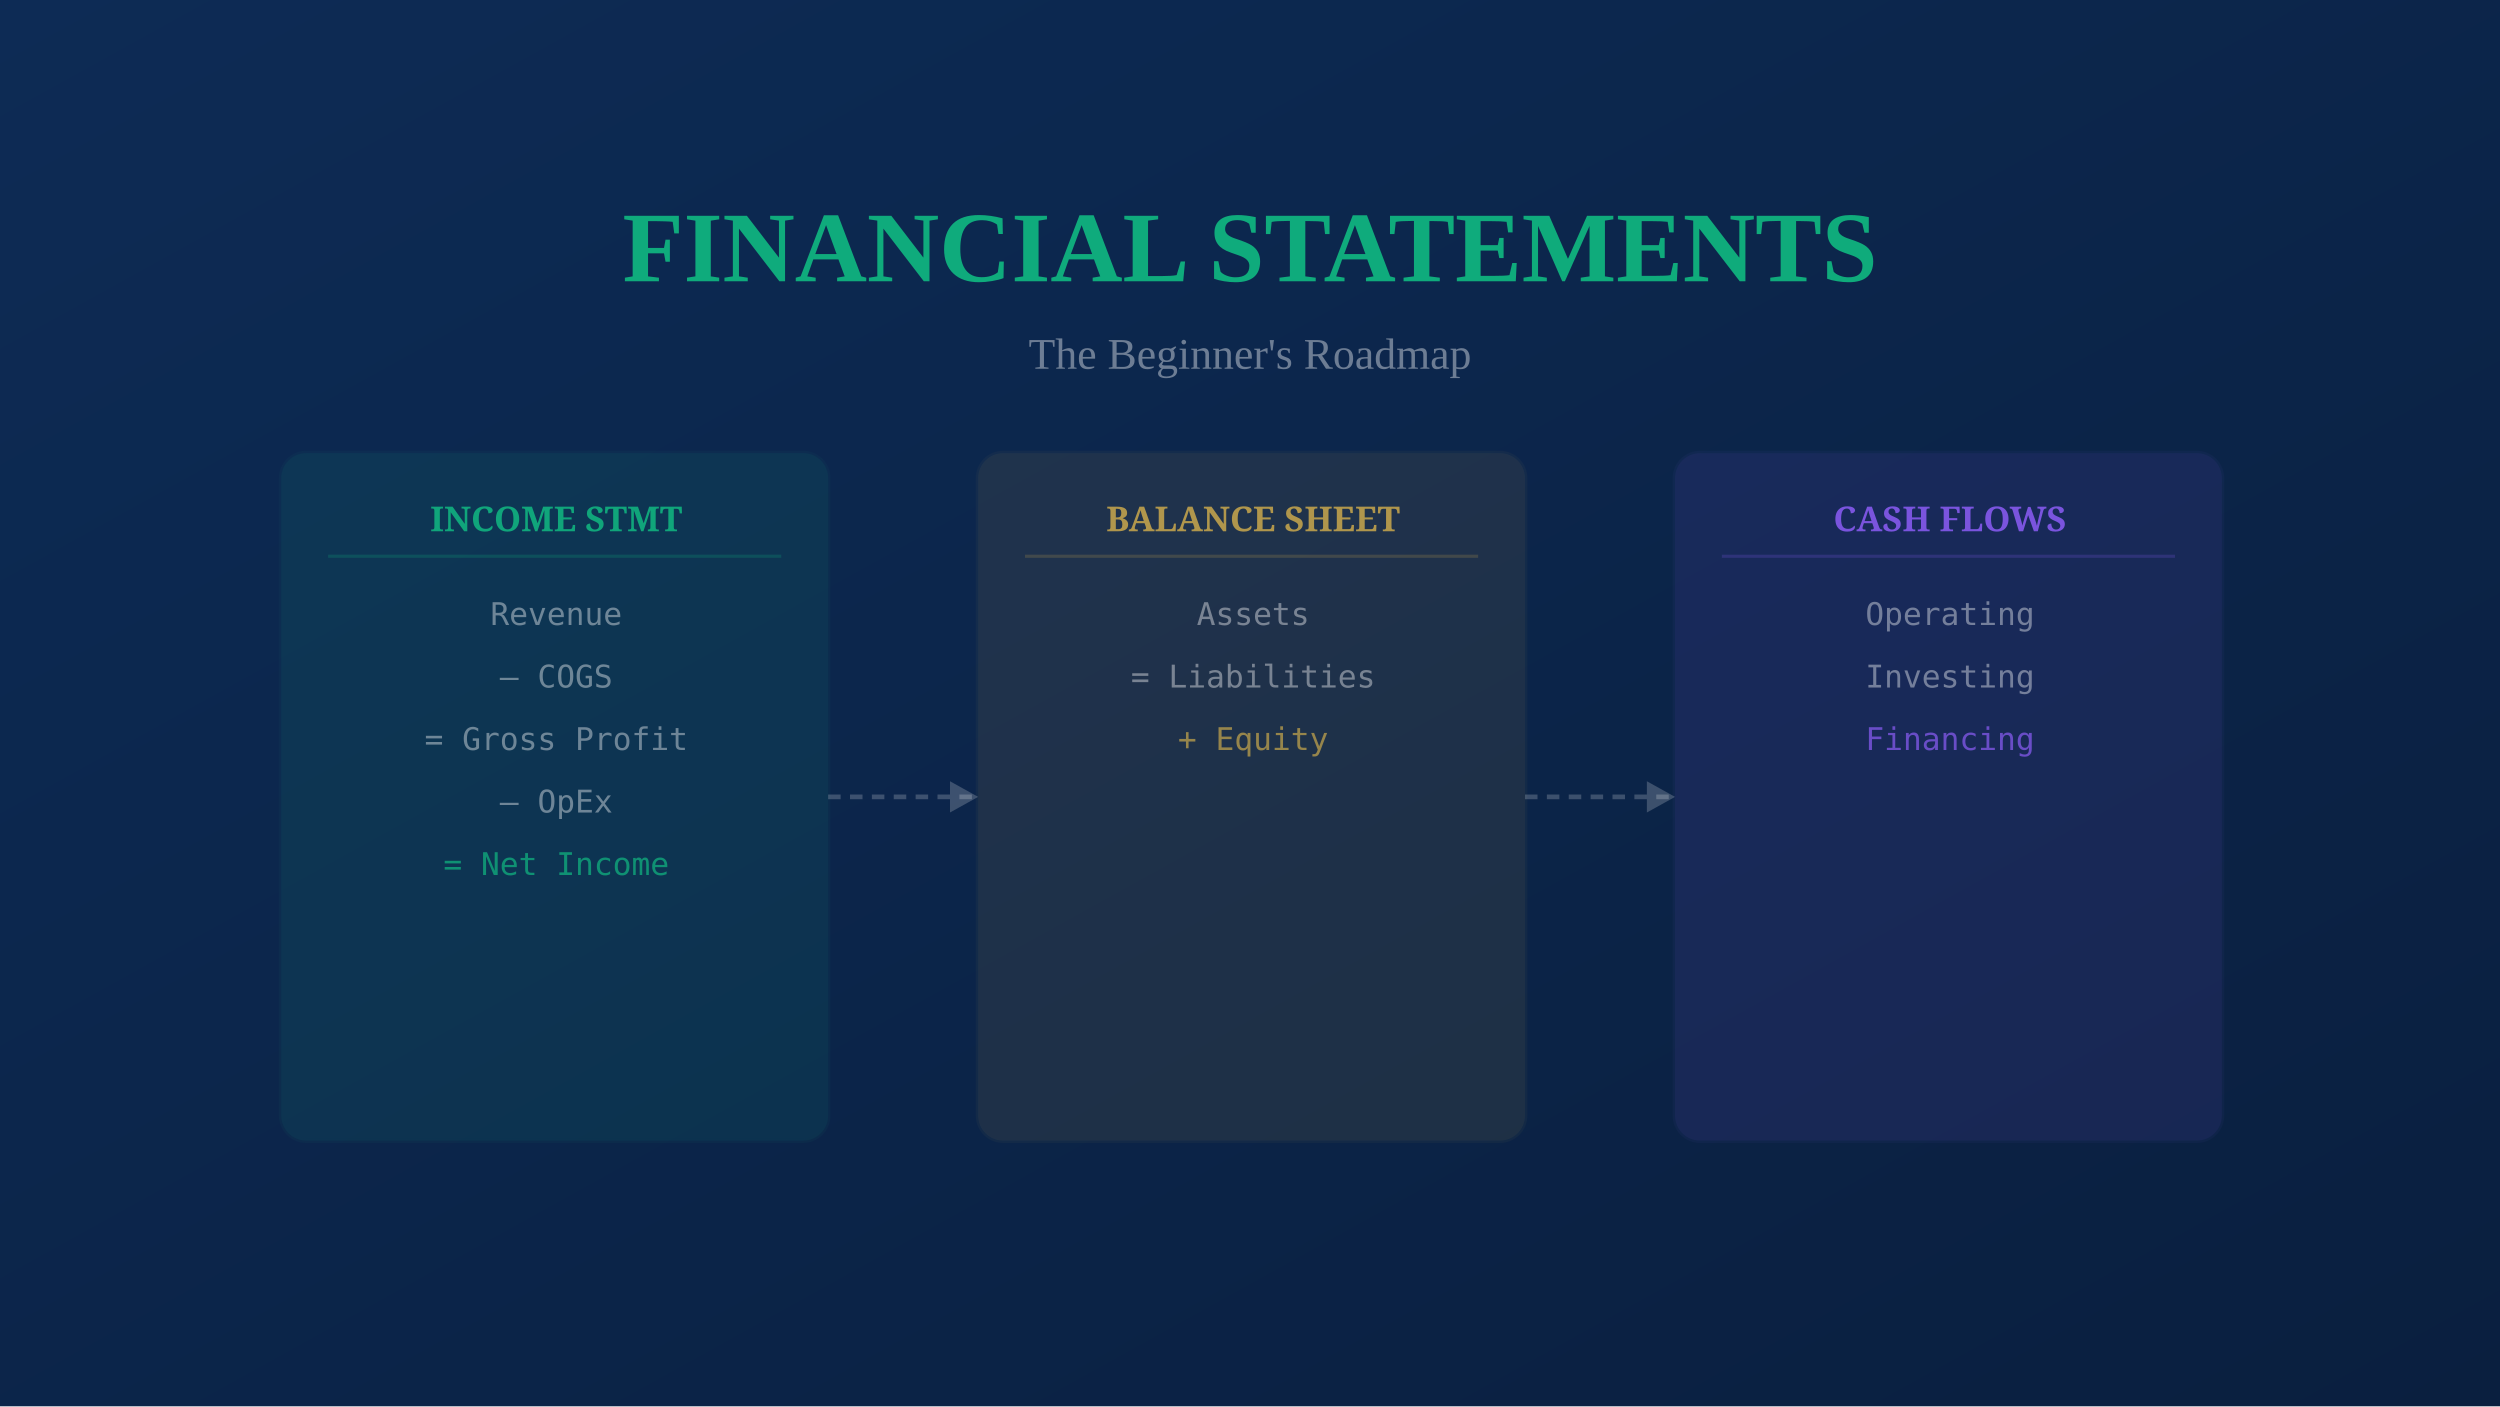
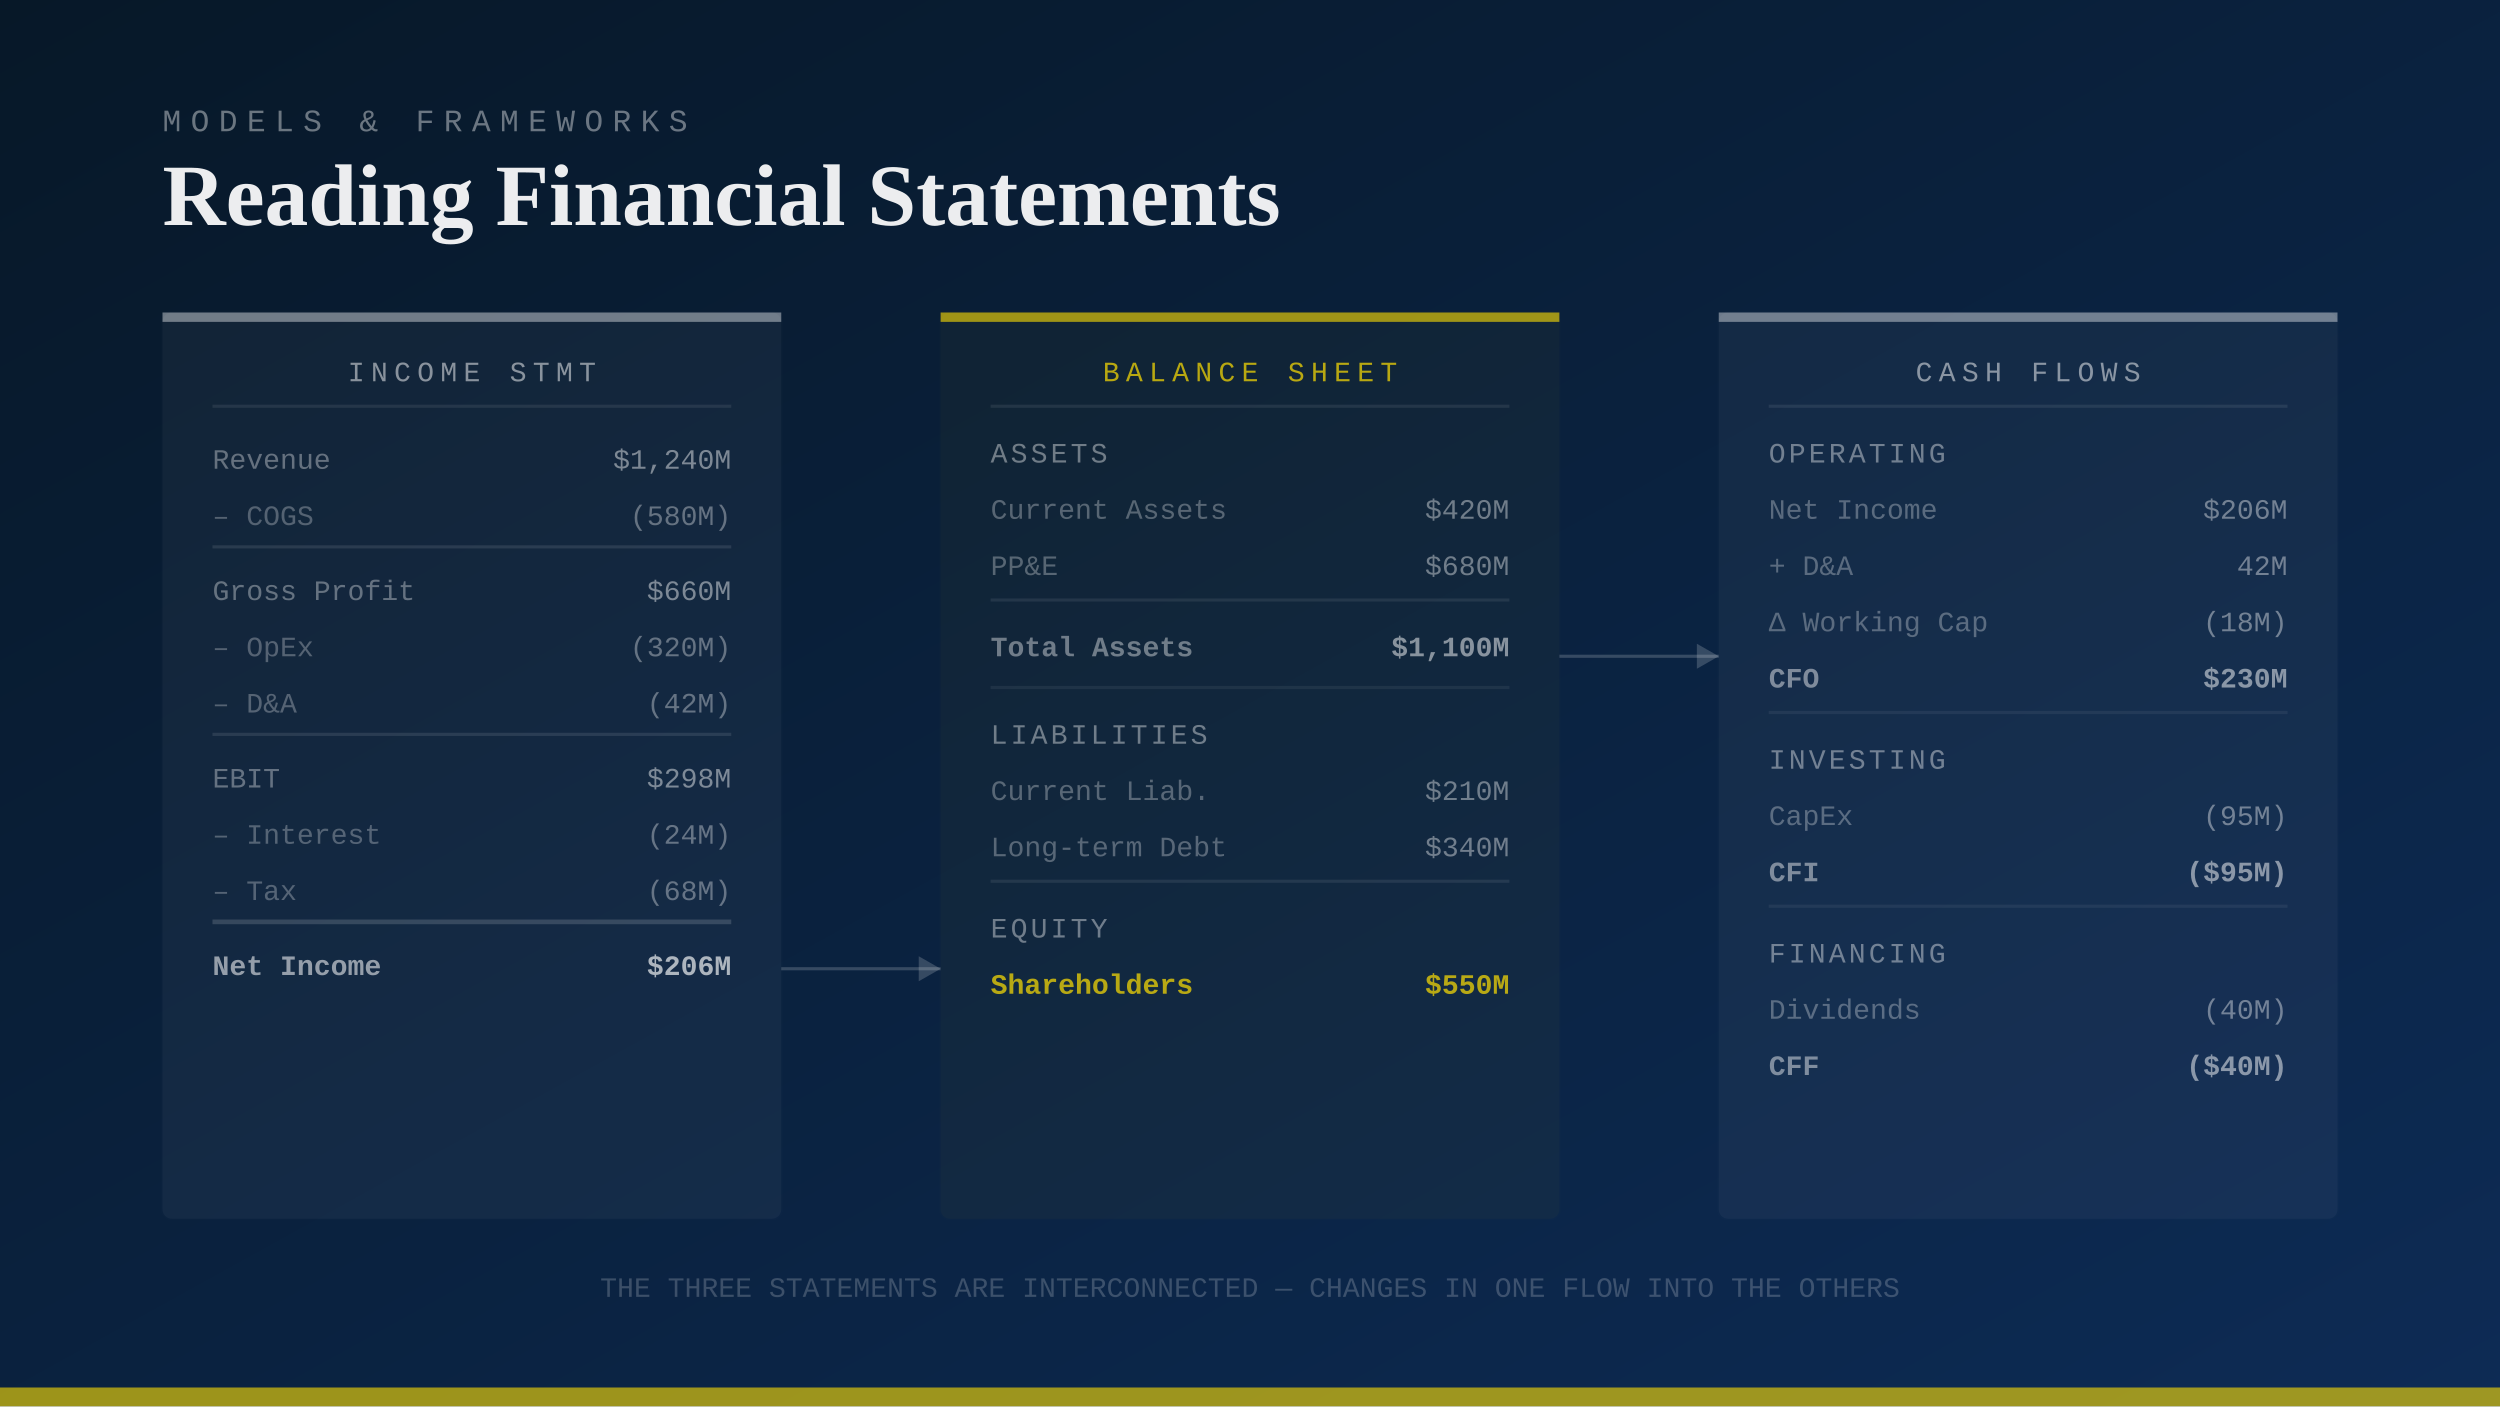
<svg xmlns="http://www.w3.org/2000/svg" width="800" height="450" viewBox="0 0 800 450">
  <defs>
    <linearGradient id="bg" x1="0%" y1="0%" x2="100%" y2="100%">
-       <stop offset="0%" style="stop-color:#0D2B55" />
-       <stop offset="100%" style="stop-color:#0a1f3f" />
+       <stop offset="0%" style="stop-color:#071828" />
+       <stop offset="100%" style="stop-color:#0D2B55" />
    </linearGradient>
  </defs>
  <rect width="800" height="450" fill="url(#bg)" />
-   <rect x="90" y="145" width="175" height="220" rx="8" fill="#10B981" opacity="0.1" stroke="#10B981" stroke-width="1.5" stroke-opacity="0.4" />
-   <text x="178" y="170" font-family="Georgia, serif" font-size="11" font-weight="bold" fill="#10B981" opacity="0.85" text-anchor="middle">INCOME STMT</text>
-   <line x1="105" y1="178" x2="250" y2="178" stroke="#10B981" stroke-opacity="0.2" stroke-width="1" />
-   <text x="178" y="200" font-family="monospace" font-size="10" fill="white" opacity="0.4" text-anchor="middle">Revenue</text>
-   <text x="178" y="220" font-family="monospace" font-size="10" fill="white" opacity="0.4" text-anchor="middle">– COGS</text>
-   <text x="178" y="240" font-family="monospace" font-size="10" fill="white" opacity="0.4" text-anchor="middle">= Gross Profit</text>
-   <text x="178" y="260" font-family="monospace" font-size="10" fill="white" opacity="0.4" text-anchor="middle">– OpEx</text>
-   <text x="178" y="280" font-family="monospace" font-size="10" fill="#10B981" opacity="0.7" text-anchor="middle">= Net Income</text>
-   <rect x="313" y="145" width="175" height="220" rx="8" fill="#C9A84C" opacity="0.1" stroke="#C9A84C" stroke-width="1.5" stroke-opacity="0.4" />
-   <text x="401" y="170" font-family="Georgia, serif" font-size="11" font-weight="bold" fill="#C9A84C" opacity="0.85" text-anchor="middle">BALANCE SHEET</text>
-   <line x1="328" y1="178" x2="473" y2="178" stroke="#C9A84C" stroke-opacity="0.2" stroke-width="1" />
-   <text x="401" y="200" font-family="monospace" font-size="10" fill="white" opacity="0.4" text-anchor="middle">Assets</text>
-   <text x="401" y="220" font-family="monospace" font-size="10" fill="white" opacity="0.4" text-anchor="middle">= Liabilities</text>
-   <text x="401" y="240" font-family="monospace" font-size="10" fill="#C9A84C" opacity="0.7" text-anchor="middle">+ Equity</text>
-   <rect x="536" y="145" width="175" height="220" rx="8" fill="#8B5CF6" opacity="0.1" stroke="#8B5CF6" stroke-width="1.5" stroke-opacity="0.4" />
-   <text x="624" y="170" font-family="Georgia, serif" font-size="11" font-weight="bold" fill="#8B5CF6" opacity="0.85" text-anchor="middle">CASH FLOWS</text>
-   <line x1="551" y1="178" x2="696" y2="178" stroke="#8B5CF6" stroke-opacity="0.2" stroke-width="1" />
-   <text x="624" y="200" font-family="monospace" font-size="10" fill="white" opacity="0.4" text-anchor="middle">Operating</text>
-   <text x="624" y="220" font-family="monospace" font-size="10" fill="white" opacity="0.4" text-anchor="middle">Investing</text>
-   <text x="624" y="240" font-family="monospace" font-size="10" fill="#8B5CF6" opacity="0.7" text-anchor="middle">Financing</text>
-   <line x1="265" y1="255" x2="313" y2="255" stroke="white" stroke-opacity="0.2" stroke-width="1.5" stroke-dasharray="4 3" />
-   <polygon points="313,255 304,250 304,260" fill="white" opacity="0.2" />
-   <line x1="488" y1="255" x2="536" y2="255" stroke="white" stroke-opacity="0.2" stroke-width="1.5" stroke-dasharray="4 3" />
-   <polygon points="536,255 527,250 527,260" fill="white" opacity="0.2" />
-   <text x="400" y="90" font-family="Georgia, 'Times New Roman', serif" font-size="32" font-weight="bold" fill="#10B981" opacity="0.9" text-anchor="middle">FINANCIAL STATEMENTS</text>
-   <text x="400" y="118" font-family="Georgia, 'Times New Roman', serif" font-size="14" fill="#ffffff" opacity="0.4" text-anchor="middle">The Beginner's Roadmap</text>
+   <rect x="0" y="444" width="800" height="6" fill="#FFDF01" opacity="0.6" />
+   <text x="52" y="42" font-family="'Courier New',monospace" font-size="10" fill="white" opacity="0.4" letter-spacing="3">MODELS &amp; FRAMEWORKS</text>
+   <text x="52" y="72" font-family="Georgia,'Times New Roman',serif" font-size="28" font-weight="bold" fill="white" opacity="0.92">Reading Financial Statements</text>
+   <rect x="52" y="100" width="198" height="290" rx="3" fill="white" opacity="0.04" stroke="white" stroke-opacity="0.12" stroke-width="1" />
+   <rect x="52" y="100" width="198" height="3" rx="0" fill="white" opacity="0.4" />
+   <text x="151" y="122" font-family="'Courier New',monospace" font-size="9" fill="white" opacity="0.5" text-anchor="middle" letter-spacing="2">INCOME STMT</text>
+   <line x1="68" y1="130" x2="234" y2="130" stroke="white" stroke-opacity="0.08" stroke-width="1" />
+   <text x="68" y="150" font-family="'Courier New',monospace" font-size="9" fill="white" opacity="0.35">Revenue</text>
+   <text x="234" y="150" font-family="'Courier New',monospace" font-size="9" fill="white" opacity="0.45" text-anchor="end">$1,240M</text>
+   <text x="68" y="168" font-family="'Courier New',monospace" font-size="9" fill="white" opacity="0.28">– COGS</text>
+   <text x="234" y="168" font-family="'Courier New',monospace" font-size="9" fill="white" opacity="0.35" text-anchor="end">(580M)</text>
+   <line x1="68" y1="175" x2="234" y2="175" stroke="white" stroke-opacity="0.1" stroke-width="1" />
+   <text x="68" y="192" font-family="'Courier New',monospace" font-size="9" fill="white" opacity="0.35">Gross Profit</text>
+   <text x="234" y="192" font-family="'Courier New',monospace" font-size="9" fill="white" opacity="0.45" text-anchor="end">$660M</text>
+   <text x="68" y="210" font-family="'Courier New',monospace" font-size="9" fill="white" opacity="0.28">– OpEx</text>
+   <text x="234" y="210" font-family="'Courier New',monospace" font-size="9" fill="white" opacity="0.35" text-anchor="end">(320M)</text>
+   <text x="68" y="228" font-family="'Courier New',monospace" font-size="9" fill="white" opacity="0.28">– D&amp;A</text>
+   <text x="234" y="228" font-family="'Courier New',monospace" font-size="9" fill="white" opacity="0.35" text-anchor="end">(42M)</text>
+   <line x1="68" y1="235" x2="234" y2="235" stroke="white" stroke-opacity="0.1" stroke-width="1" />
+   <text x="68" y="252" font-family="'Courier New',monospace" font-size="9" fill="white" opacity="0.35">EBIT</text>
+   <text x="234" y="252" font-family="'Courier New',monospace" font-size="9" fill="white" opacity="0.45" text-anchor="end">$298M</text>
+   <text x="68" y="270" font-family="'Courier New',monospace" font-size="9" fill="white" opacity="0.28">– Interest</text>
+   <text x="234" y="270" font-family="'Courier New',monospace" font-size="9" fill="white" opacity="0.35" text-anchor="end">(24M)</text>
+   <text x="68" y="288" font-family="'Courier New',monospace" font-size="9" fill="white" opacity="0.28">– Tax</text>
+   <text x="234" y="288" font-family="'Courier New',monospace" font-size="9" fill="white" opacity="0.35" text-anchor="end">(68M)</text>
+   <line x1="68" y1="295" x2="234" y2="295" stroke="white" stroke-opacity="0.15" stroke-width="1.5" />
+   <text x="68" y="312" font-family="'Courier New',monospace" font-size="9" fill="white" opacity="0.55" font-weight="bold">Net Income</text>
+   <text x="234" y="312" font-family="'Courier New',monospace" font-size="9" fill="white" opacity="0.65" text-anchor="end" font-weight="bold">$206M</text>
+   <rect x="301" y="100" width="198" height="290" rx="3" fill="#FFDF01" opacity="0.03" stroke="#FFDF01" stroke-opacity="0.2" stroke-width="1" />
+   <rect x="301" y="100" width="198" height="3" rx="0" fill="#FFDF01" opacity="0.6" />
+   <text x="400" y="122" font-family="'Courier New',monospace" font-size="9" fill="#FFDF01" opacity="0.7" text-anchor="middle" letter-spacing="2">BALANCE SHEET</text>
+   <line x1="317" y1="130" x2="483" y2="130" stroke="white" stroke-opacity="0.08" stroke-width="1" />
+   <text x="317" y="148" font-family="'Courier New',monospace" font-size="9" fill="white" opacity="0.4" letter-spacing="1">ASSETS</text>
+   <text x="317" y="166" font-family="'Courier New',monospace" font-size="9" fill="white" opacity="0.3">Current Assets</text>
+   <text x="483" y="166" font-family="'Courier New',monospace" font-size="9" fill="white" opacity="0.4" text-anchor="end">$420M</text>
+   <text x="317" y="184" font-family="'Courier New',monospace" font-size="9" fill="white" opacity="0.3">PP&amp;E</text>
+   <text x="483" y="184" font-family="'Courier New',monospace" font-size="9" fill="white" opacity="0.4" text-anchor="end">$680M</text>
+   <line x1="317" y1="192" x2="483" y2="192" stroke="white" stroke-opacity="0.08" stroke-width="1" />
+   <text x="317" y="210" font-family="'Courier New',monospace" font-size="9" fill="white" opacity="0.4" font-weight="bold">Total Assets</text>
+   <text x="483" y="210" font-family="'Courier New',monospace" font-size="9" fill="white" opacity="0.5" text-anchor="end" font-weight="bold">$1,100M</text>
+   <line x1="317" y1="220" x2="483" y2="220" stroke="white" stroke-opacity="0.06" stroke-width="1" />
+   <text x="317" y="238" font-family="'Courier New',monospace" font-size="9" fill="white" opacity="0.4" letter-spacing="1">LIABILITIES</text>
+   <text x="317" y="256" font-family="'Courier New',monospace" font-size="9" fill="white" opacity="0.3">Current Liab.</text>
+   <text x="483" y="256" font-family="'Courier New',monospace" font-size="9" fill="white" opacity="0.4" text-anchor="end">$210M</text>
+   <text x="317" y="274" font-family="'Courier New',monospace" font-size="9" fill="white" opacity="0.3">Long-term Debt</text>
+   <text x="483" y="274" font-family="'Courier New',monospace" font-size="9" fill="white" opacity="0.4" text-anchor="end">$340M</text>
+   <line x1="317" y1="282" x2="483" y2="282" stroke="white" stroke-opacity="0.08" stroke-width="1" />
+   <text x="317" y="300" font-family="'Courier New',monospace" font-size="9" fill="white" opacity="0.4" letter-spacing="1">EQUITY</text>
+   <text x="317" y="318" font-family="'Courier New',monospace" font-size="9" fill="#FFDF01" opacity="0.7" font-weight="bold">Shareholders</text>
+   <text x="483" y="318" font-family="'Courier New',monospace" font-size="9" fill="#FFDF01" opacity="0.7" text-anchor="end" font-weight="bold">$550M</text>
+   <rect x="550" y="100" width="198" height="290" rx="3" fill="white" opacity="0.04" stroke="white" stroke-opacity="0.12" stroke-width="1" />
+   <rect x="550" y="100" width="198" height="3" rx="0" fill="white" opacity="0.4" />
+   <text x="649" y="122" font-family="'Courier New',monospace" font-size="9" fill="white" opacity="0.5" text-anchor="middle" letter-spacing="2">CASH FLOWS</text>
+   <line x1="566" y1="130" x2="732" y2="130" stroke="white" stroke-opacity="0.08" stroke-width="1" />
+   <text x="566" y="148" font-family="'Courier New',monospace" font-size="9" fill="white" opacity="0.4" letter-spacing="1">OPERATING</text>
+   <text x="566" y="166" font-family="'Courier New',monospace" font-size="9" fill="white" opacity="0.3">Net Income</text>
+   <text x="732" y="166" font-family="'Courier New',monospace" font-size="9" fill="white" opacity="0.4" text-anchor="end">$206M</text>
+   <text x="566" y="184" font-family="'Courier New',monospace" font-size="9" fill="white" opacity="0.3">+ D&amp;A</text>
+   <text x="732" y="184" font-family="'Courier New',monospace" font-size="9" fill="white" opacity="0.4" text-anchor="end">42M</text>
+   <text x="566" y="202" font-family="'Courier New',monospace" font-size="9" fill="white" opacity="0.3">Δ Working Cap</text>
+   <text x="732" y="202" font-family="'Courier New',monospace" font-size="9" fill="white" opacity="0.4" text-anchor="end">(18M)</text>
+   <text x="566" y="220" font-family="'Courier New',monospace" font-size="9" fill="white" opacity="0.45" font-weight="bold">CFO</text>
+   <text x="732" y="220" font-family="'Courier New',monospace" font-size="9" fill="white" opacity="0.5" text-anchor="end" font-weight="bold">$230M</text>
+   <line x1="566" y1="228" x2="732" y2="228" stroke="white" stroke-opacity="0.06" stroke-width="1" />
+   <text x="566" y="246" font-family="'Courier New',monospace" font-size="9" fill="white" opacity="0.4" letter-spacing="1">INVESTING</text>
+   <text x="566" y="264" font-family="'Courier New',monospace" font-size="9" fill="white" opacity="0.3">CapEx</text>
+   <text x="732" y="264" font-family="'Courier New',monospace" font-size="9" fill="white" opacity="0.4" text-anchor="end">(95M)</text>
+   <text x="566" y="282" font-family="'Courier New',monospace" font-size="9" fill="white" opacity="0.45" font-weight="bold">CFI</text>
+   <text x="732" y="282" font-family="'Courier New',monospace" font-size="9" fill="white" opacity="0.5" text-anchor="end" font-weight="bold">($95M)</text>
+   <line x1="566" y1="290" x2="732" y2="290" stroke="white" stroke-opacity="0.06" stroke-width="1" />
+   <text x="566" y="308" font-family="'Courier New',monospace" font-size="9" fill="white" opacity="0.4" letter-spacing="1">FINANCING</text>
+   <text x="566" y="326" font-family="'Courier New',monospace" font-size="9" fill="white" opacity="0.3">Dividends</text>
+   <text x="732" y="326" font-family="'Courier New',monospace" font-size="9" fill="white" opacity="0.4" text-anchor="end">(40M)</text>
+   <text x="566" y="344" font-family="'Courier New',monospace" font-size="9" fill="white" opacity="0.45" font-weight="bold">CFF</text>
+   <text x="732" y="344" font-family="'Courier New',monospace" font-size="9" fill="white" opacity="0.5" text-anchor="end" font-weight="bold">($40M)</text>
+   <line x1="250" y1="310" x2="301" y2="310" stroke="white" stroke-opacity="0.18" stroke-width="1" />
+   <polygon points="301,310 294,306 294,314" fill="white" opacity="0.18" />
+   <line x1="499" y1="210" x2="550" y2="210" stroke="white" stroke-opacity="0.18" stroke-width="1" />
+   <polygon points="550,210 543,206 543,214" fill="white" opacity="0.18" />
+   <text x="400" y="415" font-family="'Courier New',monospace" font-size="9" fill="white" opacity="0.2" text-anchor="middle">THE THREE STATEMENTS ARE INTERCONNECTED — CHANGES IN ONE FLOW INTO THE OTHERS</text>
</svg>
